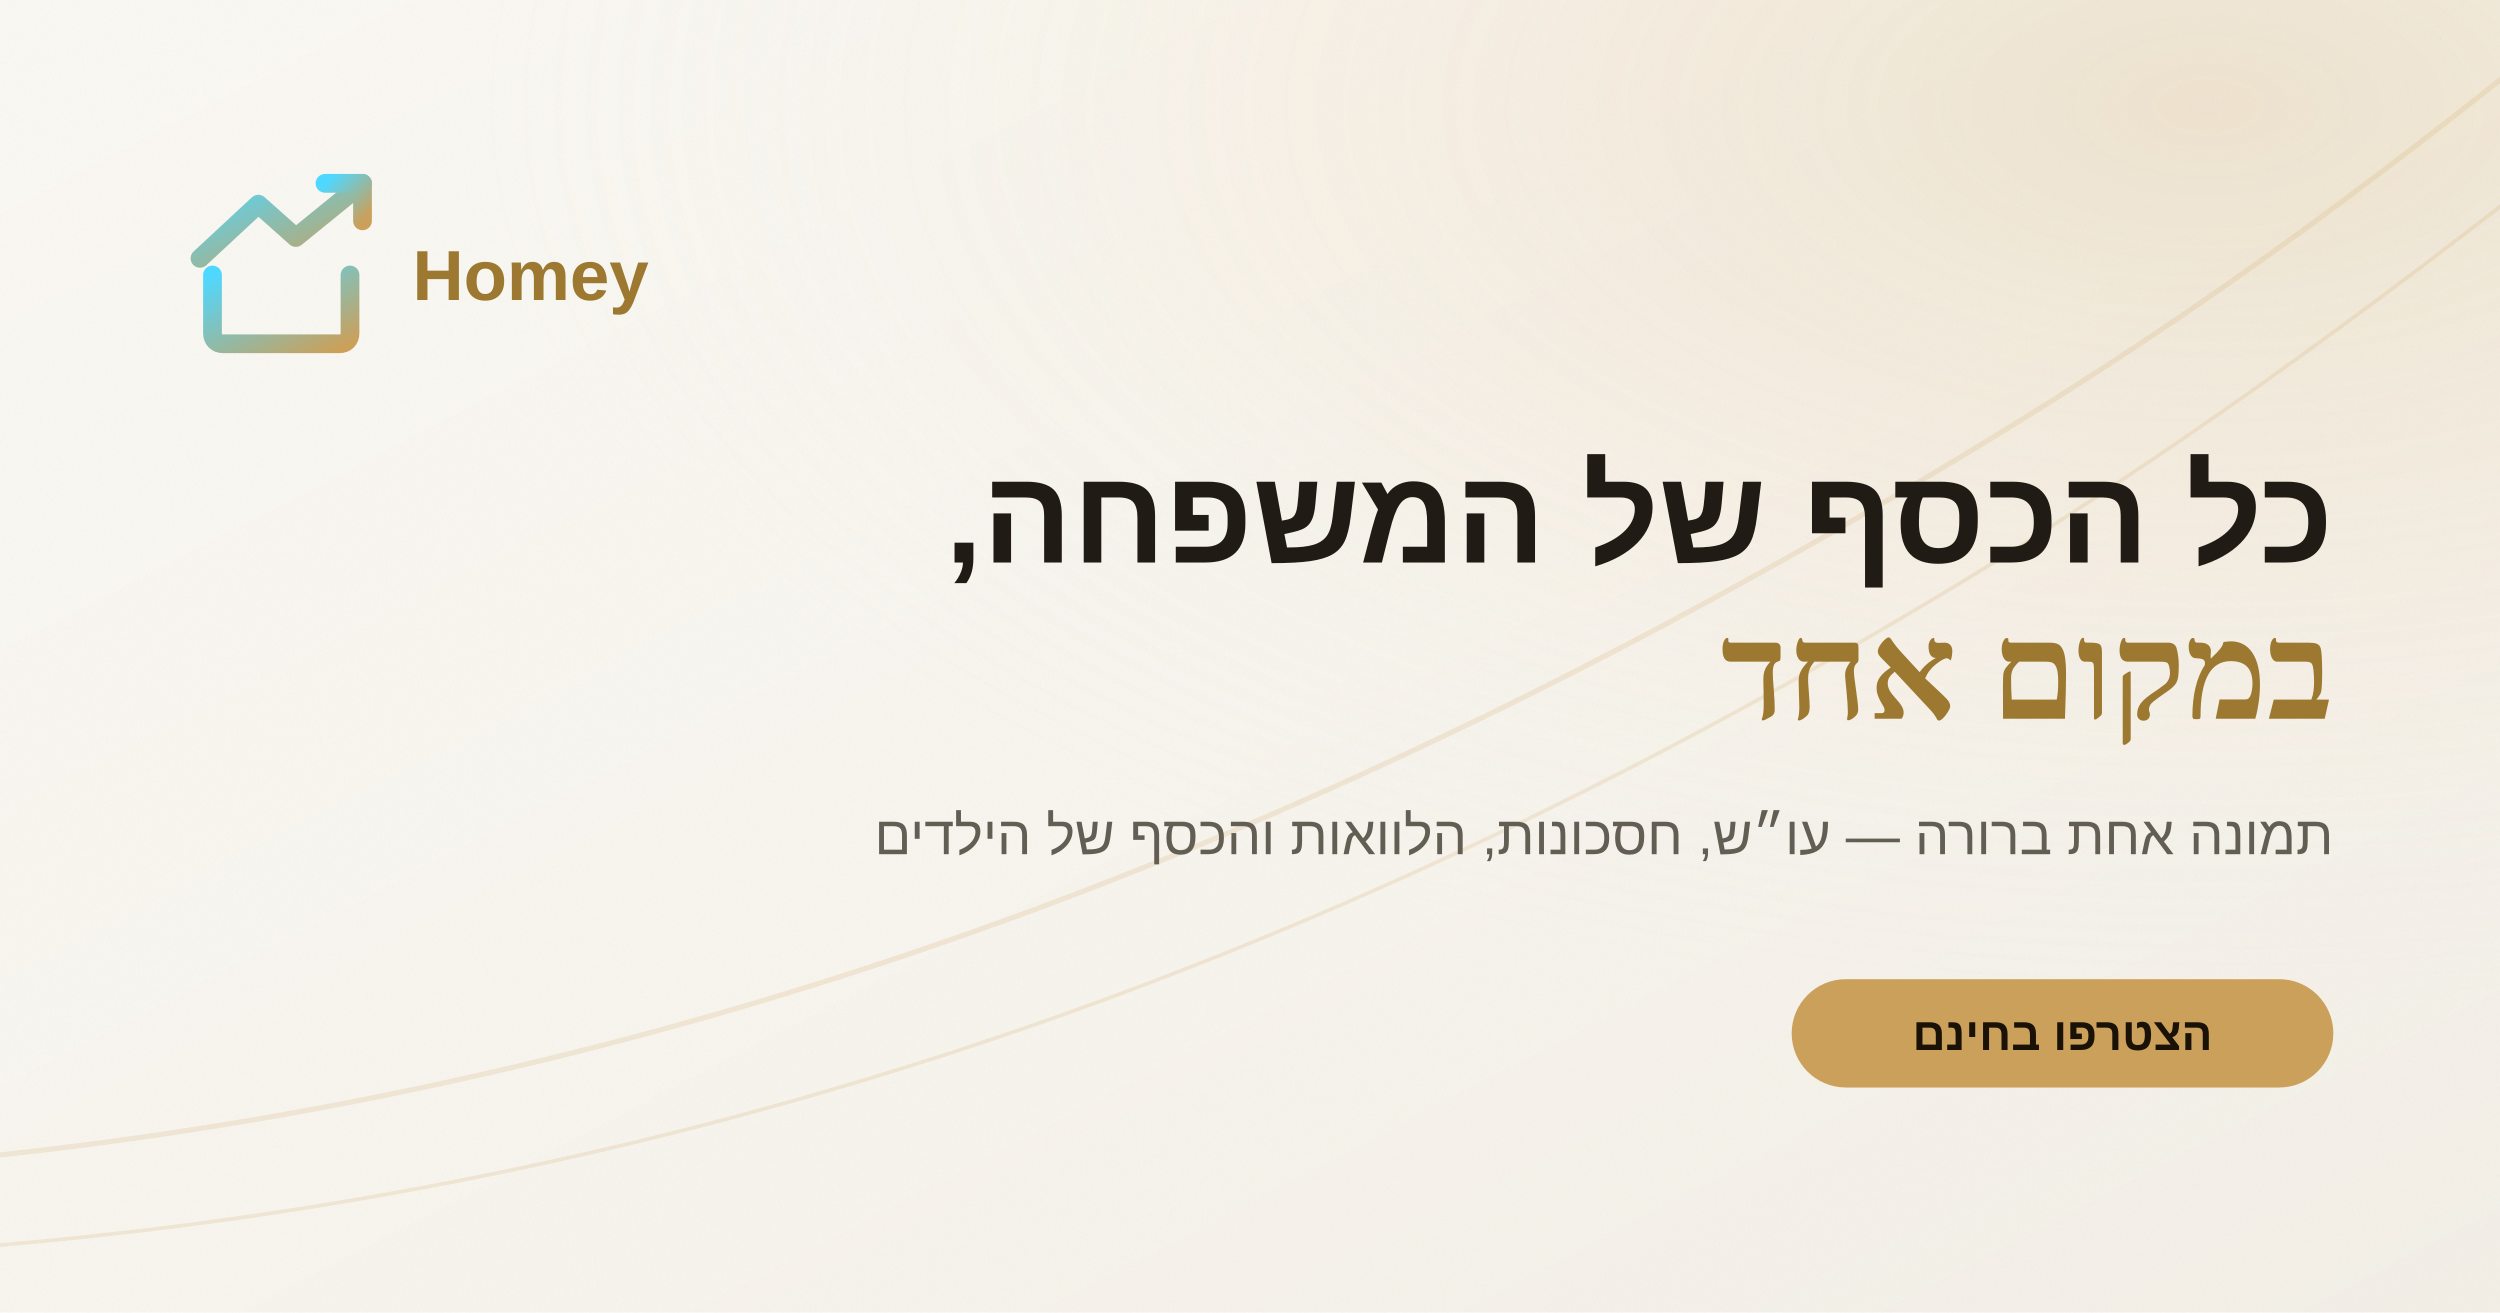
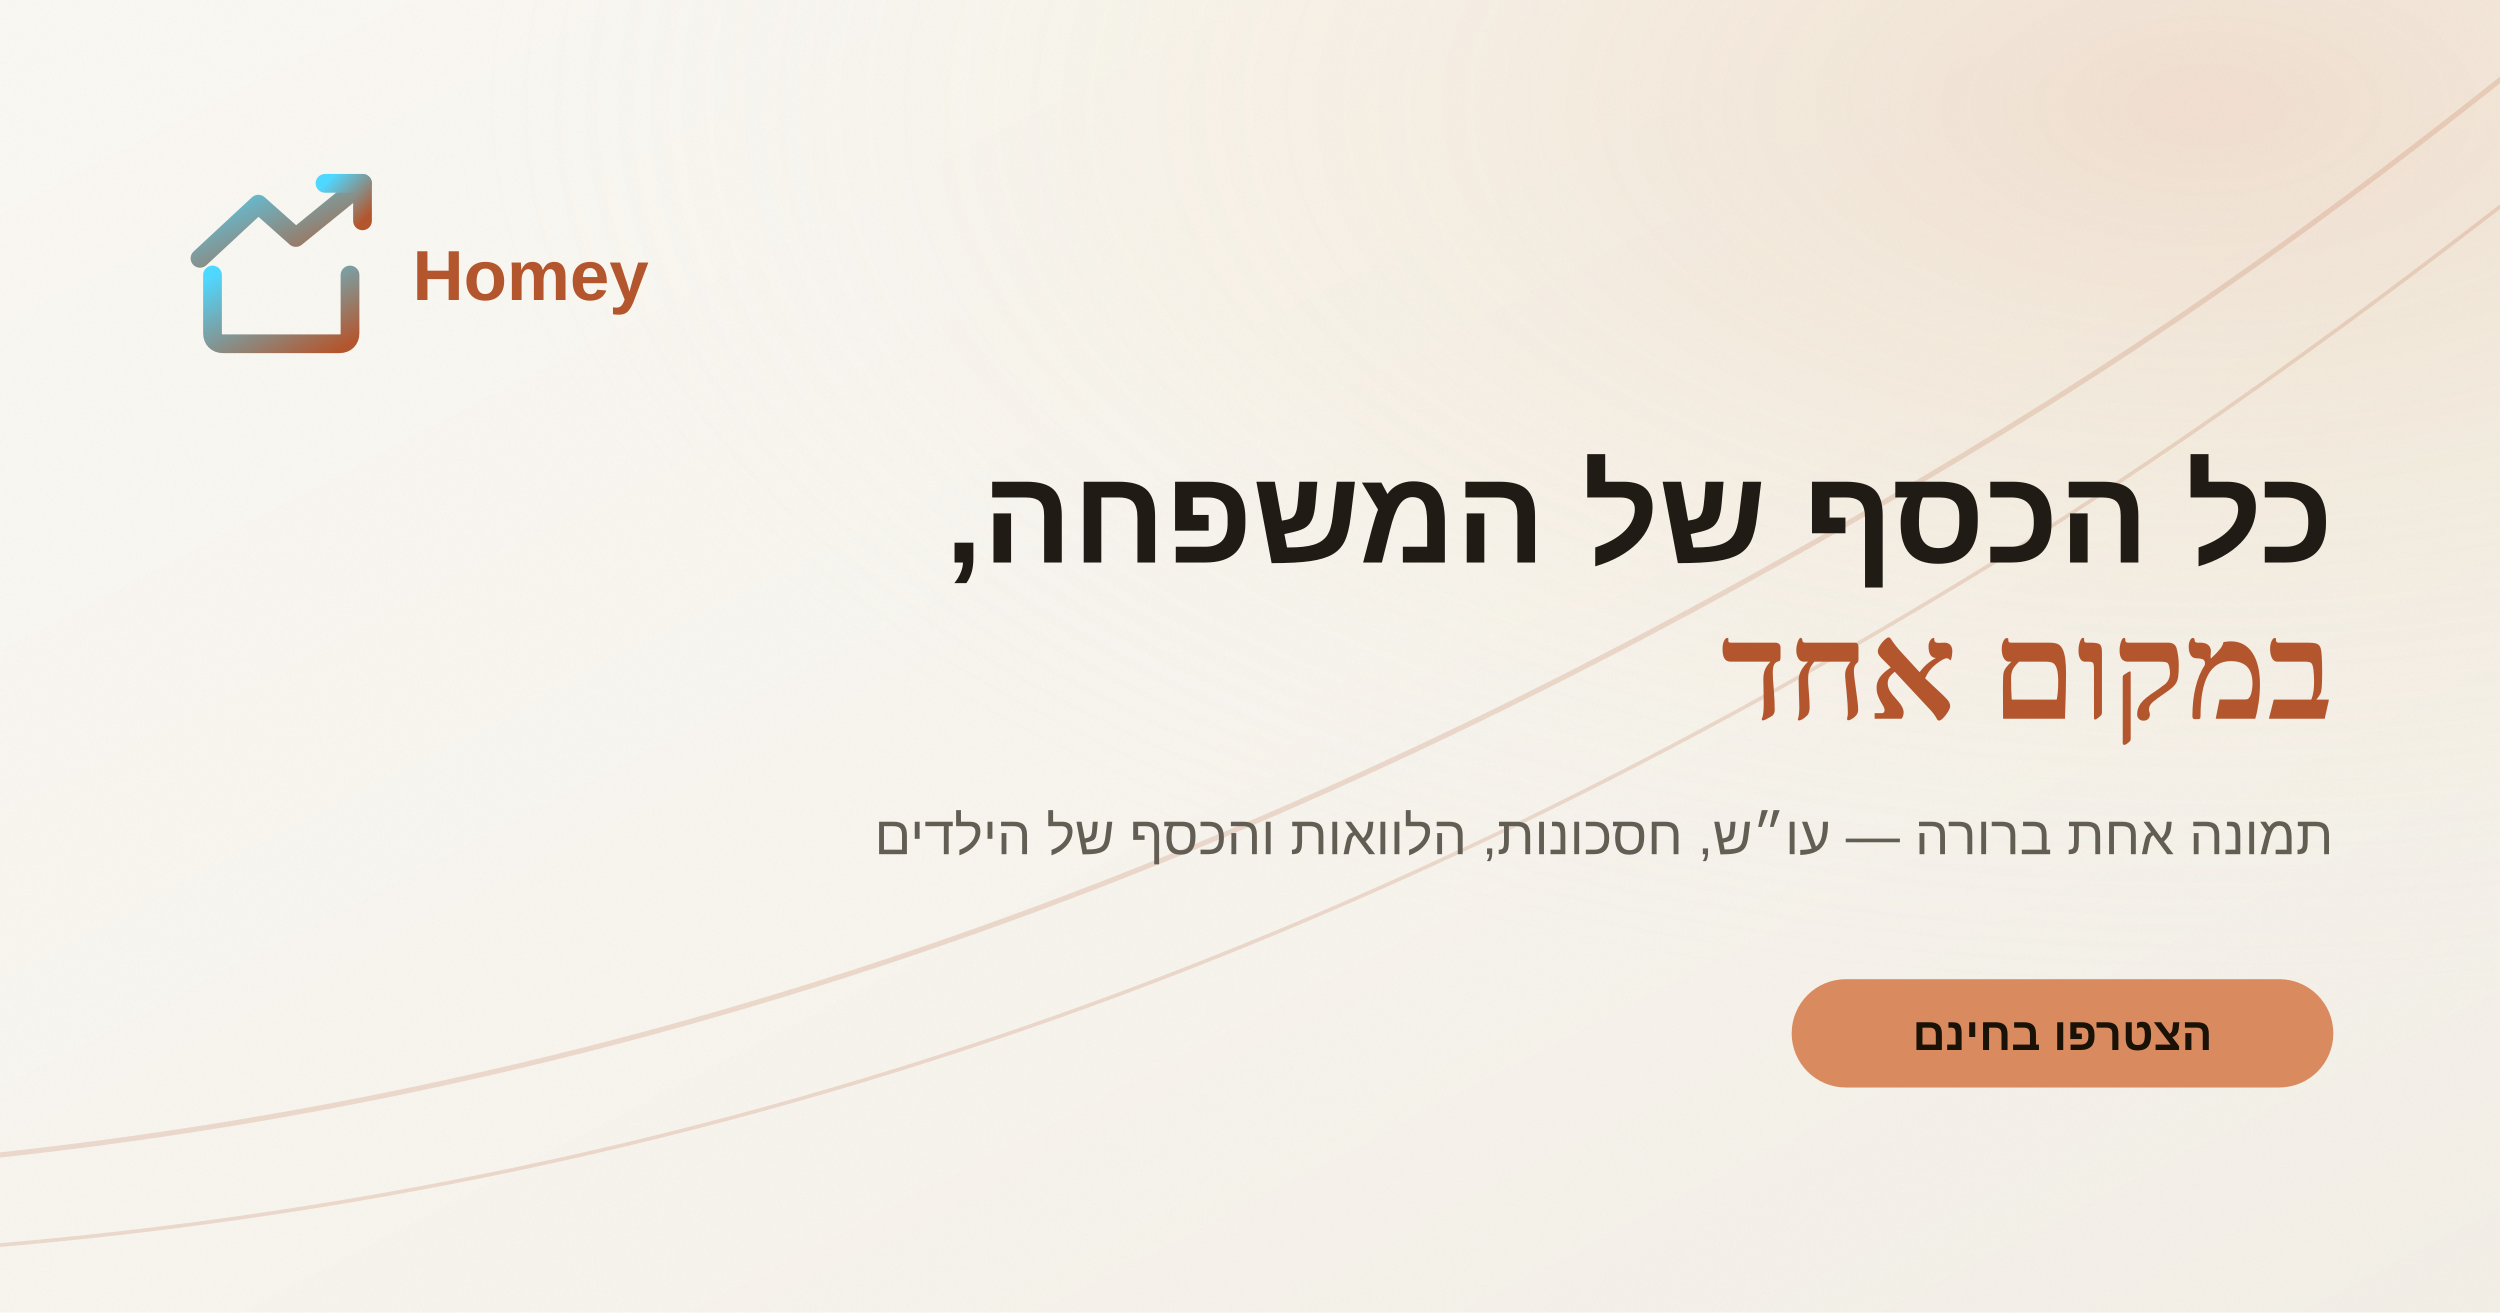
<svg xmlns="http://www.w3.org/2000/svg" width="1200" height="630" viewBox="0 0 1200 630">
  <defs>
    <linearGradient id="base" x1="0%" y1="0%" x2="100%" y2="100%">
      <stop offset="0%" stop-color="#FAF8F3" />
      <stop offset="50%" stop-color="#F8F5EF" />
      <stop offset="100%" stop-color="#F3EFE6" />
    </linearGradient>
    <radialGradient id="glow" cx="88%" cy="8%" r="70%">
-       <stop offset="0%" stop-color="#CBA05A" stop-opacity="0.22" />
+       <stop offset="0%" stop-color="#D98B5F" stop-opacity="0.22" />
      <stop offset="45%" stop-color="#DFBD82" stop-opacity="0.12" />
      <stop offset="100%" stop-color="#F8F5EF" stop-opacity="0" />
    </radialGradient>
    <linearGradient id="logoGrad" x1="0%" y1="0%" x2="100%" y2="100%">
      <stop offset="0%" stop-color="#4FD8FF" />
-       <stop offset="100%" stop-color="#CBA05A" />
+       <stop offset="100%" stop-color="#B4562D" />
    </linearGradient>
    <filter id="grain">
      <feTurbulence type="fractalNoise" baseFrequency="0.85" numOctaves="3" stitchTiles="stitch" />
      <feColorMatrix type="saturate" values="0" />
    </filter>
  </defs>
  <rect width="1200" height="630" fill="url(#base)" />
  <rect width="1200" height="630" fill="url(#glow)" />
  <rect width="1200" height="630" filter="url(#grain)" opacity="0.045" />
-   <g fill="none" stroke="#CBA05A" stroke-linecap="round" opacity="0.18">
+   <g fill="none" stroke="#B4562D" stroke-linecap="round" opacity="0.18">
    <path stroke-width="2.5" d="M-60,560 C320,530 640,400 940,220 C1060,148 1150,80 1260,-10" />
    <path stroke-width="1.8" d="M-30,600 C360,572 680,442 970,262 C1080,192 1170,124 1270,44" />
  </g>
  <g transform="translate(80,72)">
    <path d="M22 60 L22 88 C22 91 24 93 27 93 L83 93 C86 93 88 91 88 88 L88 60" fill="none" stroke="url(#logoGrad)" stroke-width="9" stroke-linecap="round" stroke-linejoin="round" />
    <path d="M16 52 L44 26 L62 42 L94 16" fill="none" stroke="url(#logoGrad)" stroke-width="9" stroke-linecap="round" stroke-linejoin="round" />
    <path d="M94 16 L94 34 M94 16 L76 16" fill="none" stroke="url(#logoGrad)" stroke-width="9" stroke-linecap="round" stroke-linejoin="round" />
-     <text x="118" y="72" font-family="'Segoe UI', Arial, sans-serif" font-size="34" font-weight="700" fill="#9C7830">Homey</text>
+     <text x="118" y="72" font-family="'Segoe UI', Arial, sans-serif" font-size="34" font-weight="700" fill="#B4562D">Homey</text>
  </g>
  <text x="1120" y="270" text-anchor="end" font-family="'Segoe UI', Arial, sans-serif" font-size="64" font-weight="700" fill="#201C15">,כל הכסף של המשפחה</text>
-   <text x="1120" y="345" text-anchor="end" font-family="Georgia, 'Times New Roman', serif" font-size="66" font-weight="600" fill="#9C7830">במקום אחד</text>
+   <text x="1120" y="345" text-anchor="end" font-family="Georgia, 'Times New Roman', serif" font-size="66" font-weight="600" fill="#B4562D">במקום אחד</text>
  <text x="1120" y="410" text-anchor="end" font-family="'Segoe UI', Arial, sans-serif" font-size="26" fill="#635E54">תמונה אחת ברורה — עו״ש, חסכונות, הלוואות והכסף של הילדים</text>
  <g transform="translate(1120,470)">
-     <rect x="-260" y="0" width="260" height="52" rx="26" fill="#CBA05A" />
+     <rect x="-260" y="0" width="260" height="52" rx="26" fill="#D98B5F" />
    <text x="-130" y="34" text-anchor="middle" font-family="'Segoe UI', Arial, sans-serif" font-size="22" font-weight="700" fill="#1a1206">הצטרפו בחינם</text>
  </g>
</svg>
